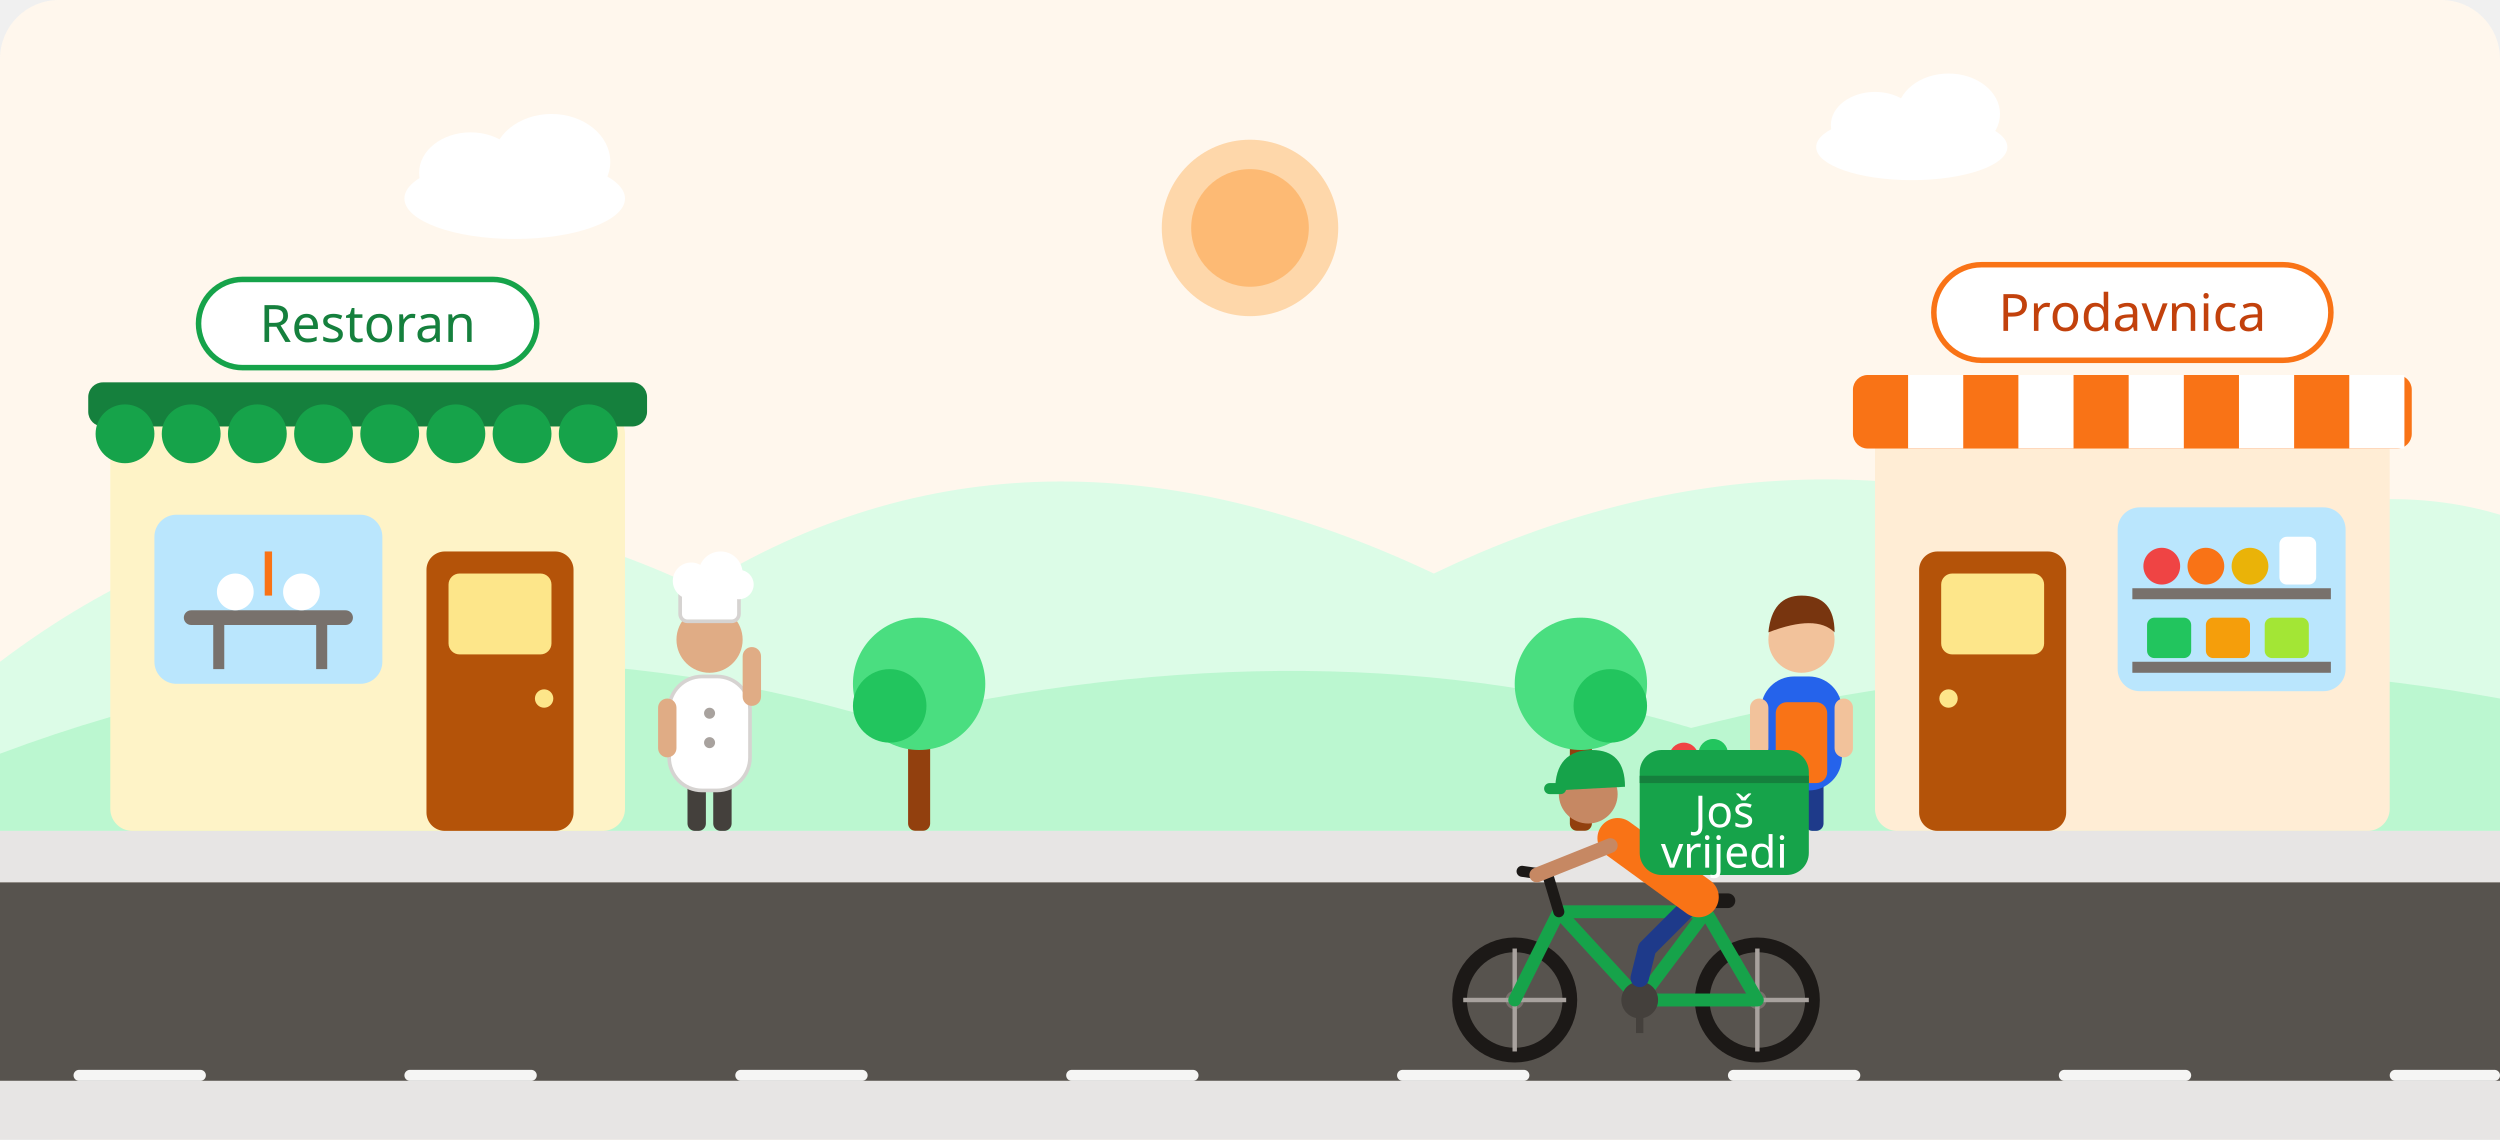
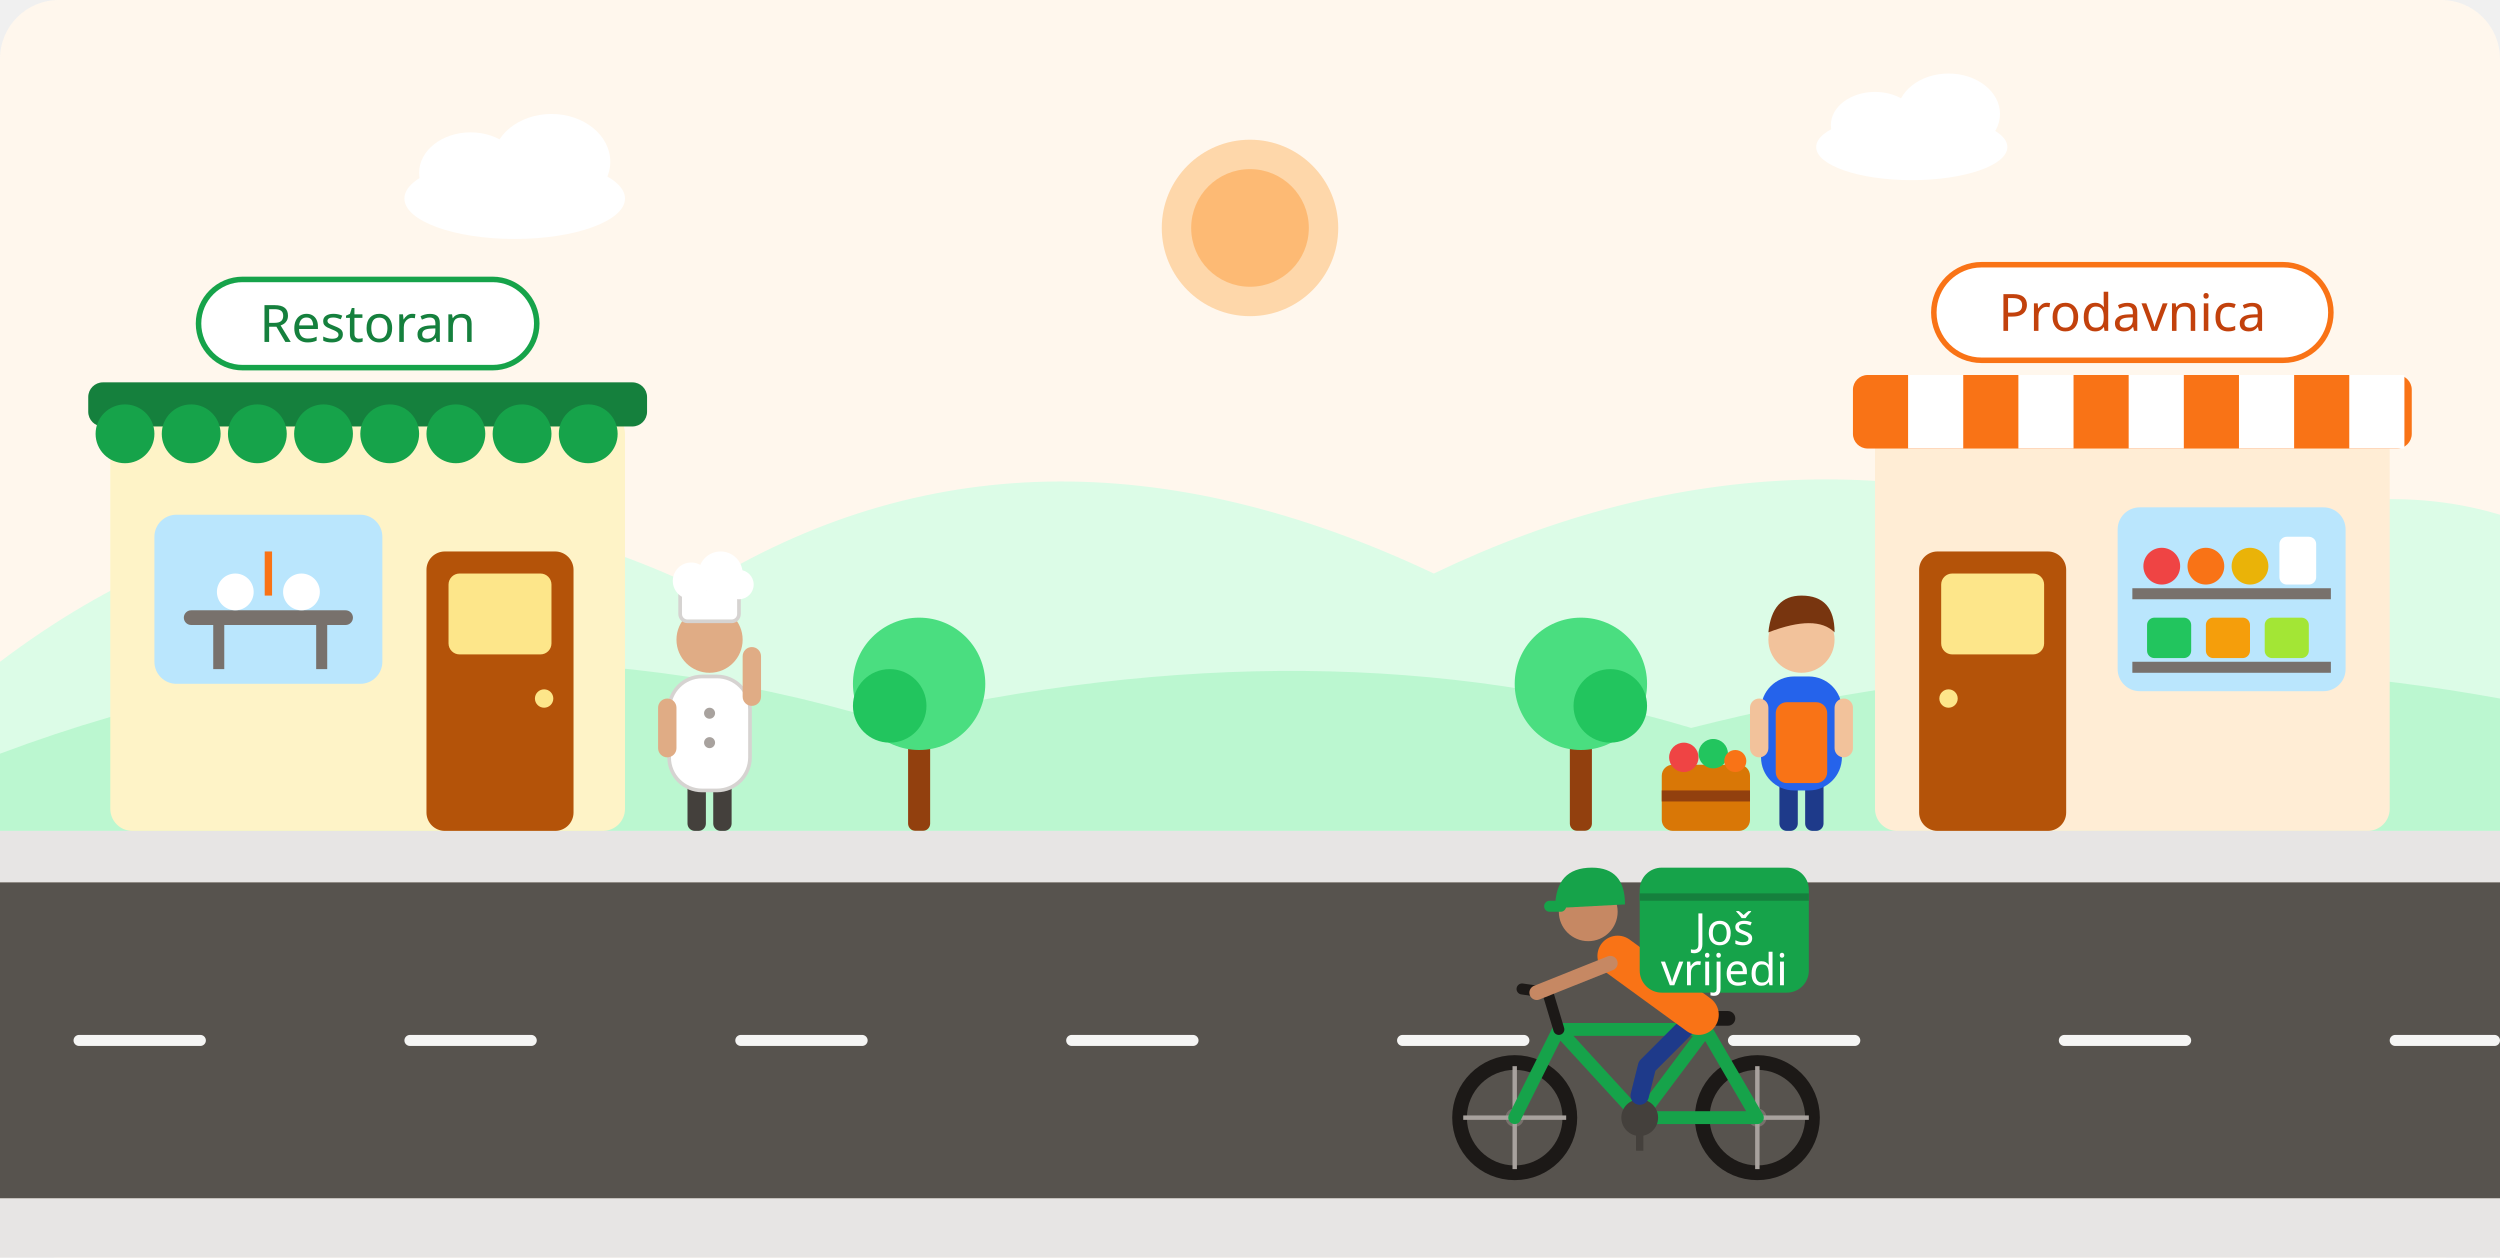
- <svg xmlns="http://www.w3.org/2000/svg" width="680" height="310" viewBox="0 0 680 310" role="img" font-family="system-ui, sans-serif">
+ <svg xmlns="http://www.w3.org/2000/svg" width="680" height="342" viewBox="0 0 680 342" role="img" font-family="system-ui, sans-serif">
  <style>
.rider{animation:drive 11s ease-in-out infinite}
.wheel{transform-box:fill-box;transform-origin:center;animation:roll 11s ease-in-out infinite}
.crank{transform-box:fill-box;transform-origin:center;animation:roll 11s ease-in-out infinite}
.bob{animation:bob 11s ease-in-out infinite}
.sb{transform-box:fill-box;transform-origin:85% 100%;animation:sb 11s ease-out infinite;opacity:0}
.rb{transform-box:fill-box;transform-origin:10% 100%;animation:rb 11s ease-out infinite;opacity:0}
.scrate{animation:sc 11s ease-in-out infinite}
.rcrate{animation:rc 11s ease-in-out infinite;opacity:0}
.cloud{animation:cloud 40s linear infinite}
.wave{transform-box:fill-box;transform-origin:0% 100%;animation:wave 11s ease-in-out infinite}
@keyframes drive{0%,28%{transform:translateX(0);opacity:1}60%,92%{transform:translateX(-200px);opacity:1}96%{transform:translateX(-200px);opacity:0}97%{transform:translateX(0);opacity:0}100%{transform:translateX(0);opacity:1}}
@keyframes roll{0%,28%{transform:rotate(0)}60%,100%{transform:rotate(-1440deg)}}
@keyframes bob{0%,28%,60%,100%{transform:translateY(0)}32%,40%,48%,56%{transform:translateY(-1.5px)}36%,44%,52%{transform:translateY(0)}}
@keyframes sb{0%,2%{opacity:0;transform:scale(.6)}6%,24%{opacity:1;transform:scale(1)}28%,100%{opacity:0;transform:scale(1)}}
@keyframes rb{0%,62%{opacity:0;transform:scale(.6)}66%,90%{opacity:1;transform:scale(1)}94%,100%{opacity:0;transform:scale(1)}}
@keyframes sc{0%,22%{opacity:1}26%,97%{opacity:0}100%{opacity:1}}
@keyframes rc{0%,62%{opacity:0;transform:translateY(-8px)}66%,92%{opacity:1;transform:translateY(0)}96%,100%{opacity:0}}
@keyframes cloud{from{transform:translateX(0)}to{transform:translateX(-700px)}}
@keyframes wave{0%,64%,72%,80%,100%{transform:rotate(0)}68%,76%{transform:rotate(-25deg)}}
@media (prefers-reduced-motion:reduce){.rider,.wheel,.crank,.bob,.cloud,.wave,.scrate{animation:none}.sb,.rb{animation:none;opacity:1}.rcrate{animation:none}}
.label{font-size:14px;font-weight:500}
.small{font-size:12px;font-weight:400}
</style>
-   <rect x="0" y="0" width="680" height="310" rx="16" fill="#FFF7ED" />
+   <rect x="0" y="0" width="680" height="342" rx="16" fill="#FFF7ED" />
  <circle cx="340" cy="62" r="24" fill="#FED7AA" />
  <circle cx="340" cy="62" r="16" fill="#FDBA74" />
  <g class="cloud" fill="#FFFFFF">
    <g>
      <ellipse cx="140" cy="54" rx="30" ry="11" />
      <ellipse cx="128" cy="47" rx="14" ry="11" />
      <ellipse cx="150" cy="44" rx="16" ry="13" />
    </g>
    <g>
      <ellipse cx="520" cy="40" rx="26" ry="9" />
      <ellipse cx="510" cy="34" rx="12" ry="9" />
      <ellipse cx="530" cy="31" rx="14" ry="11" />
    </g>
    <g>
      <ellipse cx="840" cy="54" rx="30" ry="11" />
      <ellipse cx="828" cy="47" rx="14" ry="11" />
      <ellipse cx="850" cy="44" rx="16" ry="13" />
    </g>
    <g>
      <ellipse cx="1220" cy="40" rx="26" ry="9" />
      <ellipse cx="1210" cy="34" rx="12" ry="9" />
      <ellipse cx="1230" cy="31" rx="14" ry="11" />
    </g>
  </g>
  <path d="M0 180 Q90 112 190 160 Q280 104 390 156 Q490 108 590 150 Q640 128 680 140 L680 226 L0 226 Z" fill="#DCFCE7" />
  <path d="M0 205 Q120 160 240 196 Q360 168 460 198 Q570 170 680 190 L680 226 L0 226 Z" fill="#BBF7D0" />
  <g>
    <rect x="247" y="196" width="6" height="30" rx="2" fill="#92400E" />
    <circle cx="250" cy="186" r="18" fill="#4ADE80" />
    <circle cx="242" cy="192" r="10" fill="#22C55E" />
  </g>
  <g>
    <rect x="427" y="196" width="6" height="30" rx="2" fill="#92400E" />
    <circle cx="430" cy="186" r="18" fill="#4ADE80" />
    <circle cx="438" cy="192" r="10" fill="#22C55E" />
  </g>
  <rect x="0" y="226" width="680" height="14" fill="#E7E5E4" />
-   <rect x="0" y="240" width="680" height="54" fill="#57534E" />
+   <rect x="0" y="240" width="680" height="86" fill="#57534E" />
  <g fill="#F5F5F4">
-     <rect x="20" y="291" width="36" height="3" rx="1.5" />
-     <rect x="110" y="291" width="36" height="3" rx="1.5" />
-     <rect x="200" y="291" width="36" height="3" rx="1.5" />
-     <rect x="290" y="291" width="36" height="3" rx="1.5" />
-     <rect x="380" y="291" width="36" height="3" rx="1.5" />
-     <rect x="470" y="291" width="36" height="3" rx="1.5" />
-     <rect x="560" y="291" width="36" height="3" rx="1.5" />
-     <rect x="650" y="291" width="30" height="3" rx="1.5" />
-   </g>
-   <rect x="0" y="294" width="680" height="16" fill="#E7E5E4" />
+     <rect x="20" y="281.5" width="36" height="3" rx="1.5" />
+     <rect x="110" y="281.5" width="36" height="3" rx="1.5" />
+     <rect x="200" y="281.5" width="36" height="3" rx="1.5" />
+     <rect x="290" y="281.5" width="36" height="3" rx="1.5" />
+     <rect x="380" y="281.5" width="36" height="3" rx="1.5" />
+     <rect x="470" y="281.5" width="36" height="3" rx="1.5" />
+     <rect x="560" y="281.5" width="36" height="3" rx="1.5" />
+     <rect x="650" y="281.5" width="30" height="3" rx="1.5" />
+   </g>
+   <rect x="0" y="326" width="680" height="16" fill="#E7E5E4" />
  <g>
    <rect x="30" y="112" width="140" height="114" rx="6" fill="#FEF3C7" />
    <rect x="24" y="104" width="152" height="12" rx="4" fill="#15803D" />
    <g fill="#16A34A">
      <circle cx="34" cy="118" r="8" />
      <circle cx="52" cy="118" r="8" />
      <circle cx="70" cy="118" r="8" />
      <circle cx="88" cy="118" r="8" />
      <circle cx="106" cy="118" r="8" />
      <circle cx="124" cy="118" r="8" />
      <circle cx="142" cy="118" r="8" />
      <circle cx="160" cy="118" r="8" />
    </g>
    <rect x="54" y="76" width="92" height="24" rx="12" fill="#FFFFFF" stroke="#16A34A" stroke-width="1.5" />
    <text class="label" x="100" y="93" text-anchor="middle" fill="#15803D">Restoran</text>
    <rect x="42" y="140" width="62" height="46" rx="6" fill="#BAE6FD" />
    <rect x="50" y="166" width="46" height="4" rx="2" fill="#78716C" />
    <rect x="58" y="170" width="3" height="12" fill="#78716C" />
    <rect x="86" y="170" width="3" height="12" fill="#78716C" />
    <circle cx="64" cy="161" r="5" fill="#FFFFFF" />
    <circle cx="82" cy="161" r="5" fill="#FFFFFF" />
    <rect x="72" y="150" width="2" height="12" fill="#F97316" />
    <rect x="116" y="150" width="40" height="76" rx="5" fill="#B45309" />
    <rect x="122" y="156" width="28" height="22" rx="3" fill="#FDE68A" />
    <circle cx="148" cy="190" r="2.5" fill="#FDE68A" />
  </g>
  <g>
    <rect x="510" y="112" width="140" height="114" rx="6" fill="#FFEDD5" />
    <g>
      <rect x="504" y="102" width="152" height="20" rx="4" fill="#F97316" />
      <rect x="519" y="102" width="15" height="20" fill="#FFFFFF" />
      <rect x="549" y="102" width="15" height="20" fill="#FFFFFF" />
      <rect x="579" y="102" width="15" height="20" fill="#FFFFFF" />
      <rect x="609" y="102" width="15" height="20" fill="#FFFFFF" />
      <rect x="639" y="102" width="15" height="20" fill="#FFFFFF" />
    </g>
    <rect x="526" y="72" width="108" height="26" rx="13" fill="#FFFFFF" stroke="#F97316" stroke-width="1.5" />
    <text class="label" x="580" y="90" text-anchor="middle" fill="#C2410C">Prodavnica</text>
    <rect x="576" y="138" width="62" height="50" rx="6" fill="#BAE6FD" />
    <rect x="580" y="160" width="54" height="3" fill="#78716C" />
    <rect x="580" y="180" width="54" height="3" fill="#78716C" />
    <circle cx="588" cy="154" r="5" fill="#EF4444" />
    <circle cx="600" cy="154" r="5" fill="#F97316" />
    <circle cx="612" cy="154" r="5" fill="#EAB308" />
    <rect x="620" y="146" width="10" height="13" rx="2" fill="#FFFFFF" />
    <rect x="584" y="168" width="12" height="11" rx="2" fill="#22C55E" />
    <rect x="600" y="168" width="12" height="11" rx="2" fill="#F59E0B" />
    <rect x="616" y="168" width="12" height="11" rx="2" fill="#A3E635" />
    <rect x="522" y="150" width="40" height="76" rx="5" fill="#B45309" />
    <rect x="528" y="156" width="28" height="22" rx="3" fill="#FDE68A" />
    <circle cx="530" cy="190" r="2.5" fill="#FDE68A" />
  </g>
  <g class="scrate">
    <rect x="452" y="208" width="24" height="18" rx="3" fill="#D97706" />
    <rect x="452" y="215" width="24" height="3" fill="#92400E" />
    <circle cx="458" cy="206" r="4" fill="#EF4444" />
    <circle cx="466" cy="205" r="4" fill="#22C55E" />
    <circle cx="472" cy="207" r="3" fill="#F97316" />
  </g>
  <g>
    <rect x="484" y="212" width="5" height="14" rx="2" fill="#1E3A8A" />
    <rect x="491" y="212" width="5" height="14" rx="2" fill="#1E3A8A" />
    <rect x="479" y="184" width="22" height="31" rx="9" fill="#2563EB" />
    <rect x="483" y="191" width="14" height="22" rx="3" fill="#F97316" />
    <rect x="476" y="190" width="5" height="16" rx="2.5" fill="#F2C29B" />
    <rect x="499" y="190" width="5" height="16" rx="2.5" fill="#F2C29B" />
    <circle cx="490" cy="174" r="9" fill="#F2C29B" />
    <path d="M481 172 Q482 162 490 162 Q499 162 499 172 Q494 167 481 172 Z" fill="#78350F" />
  </g>
  <g>
    <rect x="187" y="212" width="5" height="14" rx="2" fill="#44403C" />
    <rect x="194" y="212" width="5" height="14" rx="2" fill="#44403C" />
    <rect x="182" y="184" width="22" height="31" rx="9" fill="#FFFFFF" stroke="#D6D3D1" stroke-width="1" />
    <circle cx="193" cy="194" r="1.5" fill="#A8A29E" />
    <circle cx="193" cy="202" r="1.5" fill="#A8A29E" />
    <rect x="179" y="190" width="5" height="16" rx="2.5" fill="#E0AC85" />
    <rect class="wave" x="202" y="176" width="5" height="16" rx="2.5" fill="#E0AC85" />
    <circle cx="193" cy="174" r="9" fill="#E0AC85" />
    <rect x="185" y="160" width="16" height="9" rx="2" fill="#FFFFFF" stroke="#D6D3D1" stroke-width="1" />
    <circle cx="188" cy="158" r="5" fill="#FFFFFF" />
    <circle cx="196" cy="156" r="6" fill="#FFFFFF" />
    <circle cx="201" cy="159" r="4" fill="#FFFFFF" />
  </g>
  <g class="rcrate">
    <rect x="212" y="208" width="24" height="18" rx="3" fill="#D97706" />
    <rect x="212" y="215" width="24" height="3" fill="#92400E" />
    <circle cx="218" cy="206" r="4" fill="#EF4444" />
    <circle cx="226" cy="205" r="4" fill="#22C55E" />
    <circle cx="232" cy="207" r="3" fill="#F97316" />
  </g>
  <g class="sb">
    <rect x="372" y="118" width="122" height="42" rx="12" fill="#FFFFFF" stroke="#FDBA74" stroke-width="1.5" />
    <polygon points="472,159 484,159 488,168" fill="#FFFFFF" stroke="#FDBA74" stroke-width="1.5" />
    <rect x="471" y="156" width="14" height="4" fill="#FFFFFF" />
    <text class="small" x="433" y="135" text-anchor="middle" fill="#9A3412">Bolje popust</text>
    <text class="small" x="433" y="151" text-anchor="middle" fill="#9A3412">nego otpad!</text>
  </g>
  <g class="rb">
    <rect x="194" y="118" width="128" height="42" rx="12" fill="#FFFFFF" stroke="#86EFAC" stroke-width="1.5" />
    <polygon points="200,159 212,159 197,168" fill="#FFFFFF" stroke="#86EFAC" stroke-width="1.5" />
    <rect x="199" y="156" width="14" height="4" fill="#FFFFFF" />
    <text class="small" x="258" y="135" text-anchor="middle" fill="#166534">Od ovoga je</text>
    <text class="small" x="258" y="151" text-anchor="middle" fill="#166534">današnji meni!</text>
  </g>
-   <g class="rider">
-     <g class="wheel">
-       <circle cx="412" cy="272" r="15" fill="none" stroke="#1C1917" stroke-width="4" />
-       <circle cx="412" cy="272" r="2.5" fill="#78716C" />
-       <rect x="411.4" y="258" width="1.2" height="28" fill="#A8A29E" />
-       <rect x="398" y="271.4" width="28" height="1.2" fill="#A8A29E" />
-     </g>
-     <g class="wheel">
-       <circle cx="478" cy="272" r="15" fill="none" stroke="#1C1917" stroke-width="4" />
-       <circle cx="478" cy="272" r="2.5" fill="#78716C" />
-       <rect x="477.4" y="258" width="1.2" height="28" fill="#A8A29E" />
-       <rect x="464" y="271.4" width="28" height="1.2" fill="#A8A29E" />
-     </g>
-     <path d="M478 272 L446 272 L464 248 Z M446 272 L424 248 L464 248 M424 248 L412 272" fill="none" stroke="#16A34A" stroke-width="3.5" stroke-linejoin="round" stroke-linecap="round" />
-     <path d="M424 248 L421 238 L414 237" fill="none" stroke="#1C1917" stroke-width="3" stroke-linecap="round" stroke-linejoin="round" />
-     <rect x="458" y="243" width="14" height="4" rx="2" fill="#1C1917" />
-     <g class="crank">
-       <circle cx="446" cy="272" r="5" fill="#44403C" />
-       <rect x="445" y="263" width="2" height="18" fill="#44403C" />
-     </g>
-     <g class="bob">
-       <path d="M462 244 L448 258 L446 266" fill="none" stroke="#1E3A8A" stroke-width="5" stroke-linecap="round" stroke-linejoin="round" />
-       <path d="M462 244 L440 228" fill="none" stroke="#F97316" stroke-width="11" stroke-linecap="round" />
-       <path d="M438 230 L418 238" fill="none" stroke="#C68863" stroke-width="4" stroke-linecap="round" />
-       <circle cx="432" cy="216" r="8" fill="#C68863" />
-       <path d="M423 215 Q423 204 433 204 Q442 204 442 214 Z" fill="#16A34A" />
-       <rect x="420" y="213" width="6" height="3" rx="1.5" fill="#16A34A" />
-       <rect x="446" y="204" width="46" height="34" rx="6" fill="#16A34A" />
-       <rect x="446" y="211" width="46" height="2" fill="#15803D" />
-       <text class="small" x="469" y="225" text-anchor="middle" fill="#FFFFFF">Još</text>
-       <text class="small" x="469" y="236" text-anchor="middle" fill="#FFFFFF">vrijedi</text>
+   <g transform="translate(0 32)">
+     <g class="rider">
+       <g class="wheel">
+         <circle cx="412" cy="272" r="15" fill="none" stroke="#1C1917" stroke-width="4" />
+         <circle cx="412" cy="272" r="2.5" fill="#78716C" />
+         <rect x="411.4" y="258" width="1.2" height="28" fill="#A8A29E" />
+         <rect x="398" y="271.4" width="28" height="1.2" fill="#A8A29E" />
+       </g>
+       <g class="wheel">
+         <circle cx="478" cy="272" r="15" fill="none" stroke="#1C1917" stroke-width="4" />
+         <circle cx="478" cy="272" r="2.5" fill="#78716C" />
+         <rect x="477.4" y="258" width="1.2" height="28" fill="#A8A29E" />
+         <rect x="464" y="271.4" width="28" height="1.2" fill="#A8A29E" />
+       </g>
+       <path d="M478 272 L446 272 L464 248 Z M446 272 L424 248 L464 248 M424 248 L412 272" fill="none" stroke="#16A34A" stroke-width="3.5" stroke-linejoin="round" stroke-linecap="round" />
+       <path d="M424 248 L421 238 L414 237" fill="none" stroke="#1C1917" stroke-width="3" stroke-linecap="round" stroke-linejoin="round" />
+       <rect x="458" y="243" width="14" height="4" rx="2" fill="#1C1917" />
+       <g class="crank">
+         <circle cx="446" cy="272" r="5" fill="#44403C" />
+         <rect x="445" y="263" width="2" height="18" fill="#44403C" />
+       </g>
+       <g class="bob">
+         <path d="M462 244 L448 258 L446 266" fill="none" stroke="#1E3A8A" stroke-width="5" stroke-linecap="round" stroke-linejoin="round" />
+         <path d="M462 244 L440 228" fill="none" stroke="#F97316" stroke-width="11" stroke-linecap="round" />
+         <path d="M438 230 L418 238" fill="none" stroke="#C68863" stroke-width="4" stroke-linecap="round" />
+         <circle cx="432" cy="216" r="8" fill="#C68863" />
+         <path d="M423 215 Q423 204 433 204 Q442 204 442 214 Z" fill="#16A34A" />
+         <rect x="420" y="213" width="6" height="3" rx="1.5" fill="#16A34A" />
+         <rect x="446" y="204" width="46" height="34" rx="6" fill="#16A34A" />
+         <rect x="446" y="211" width="46" height="2" fill="#15803D" />
+         <text class="small" x="469" y="225" text-anchor="middle" fill="#FFFFFF">Još</text>
+         <text class="small" x="469" y="236" text-anchor="middle" fill="#FFFFFF">vrijedi</text>
+       </g>
    </g>
  </g>
</svg>
